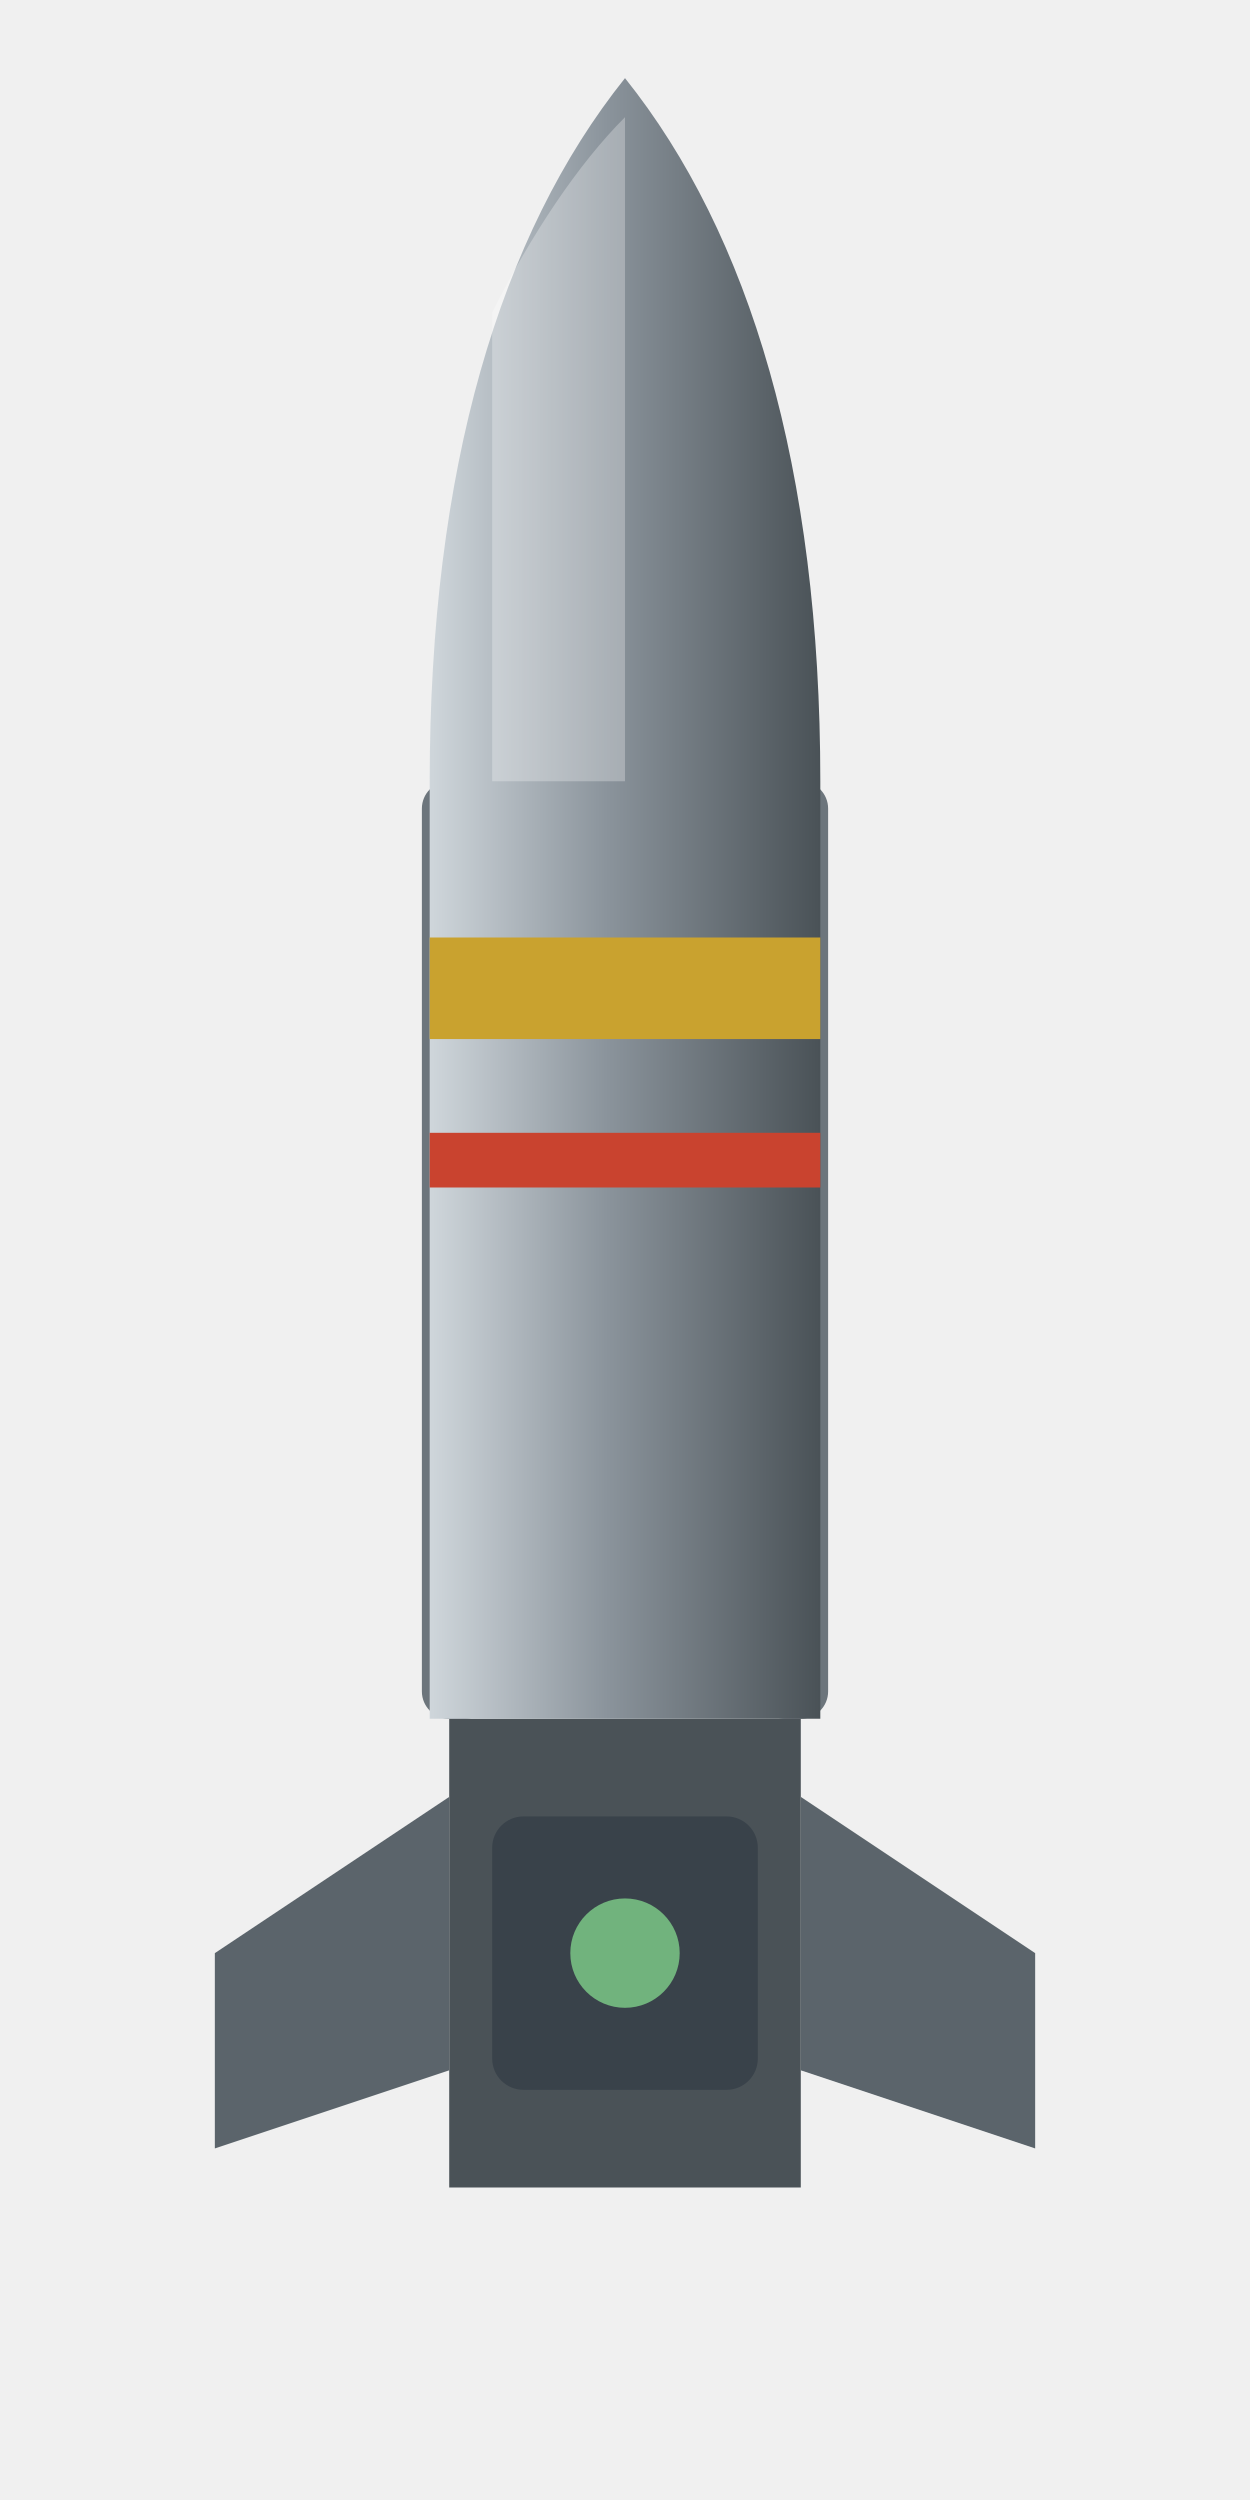
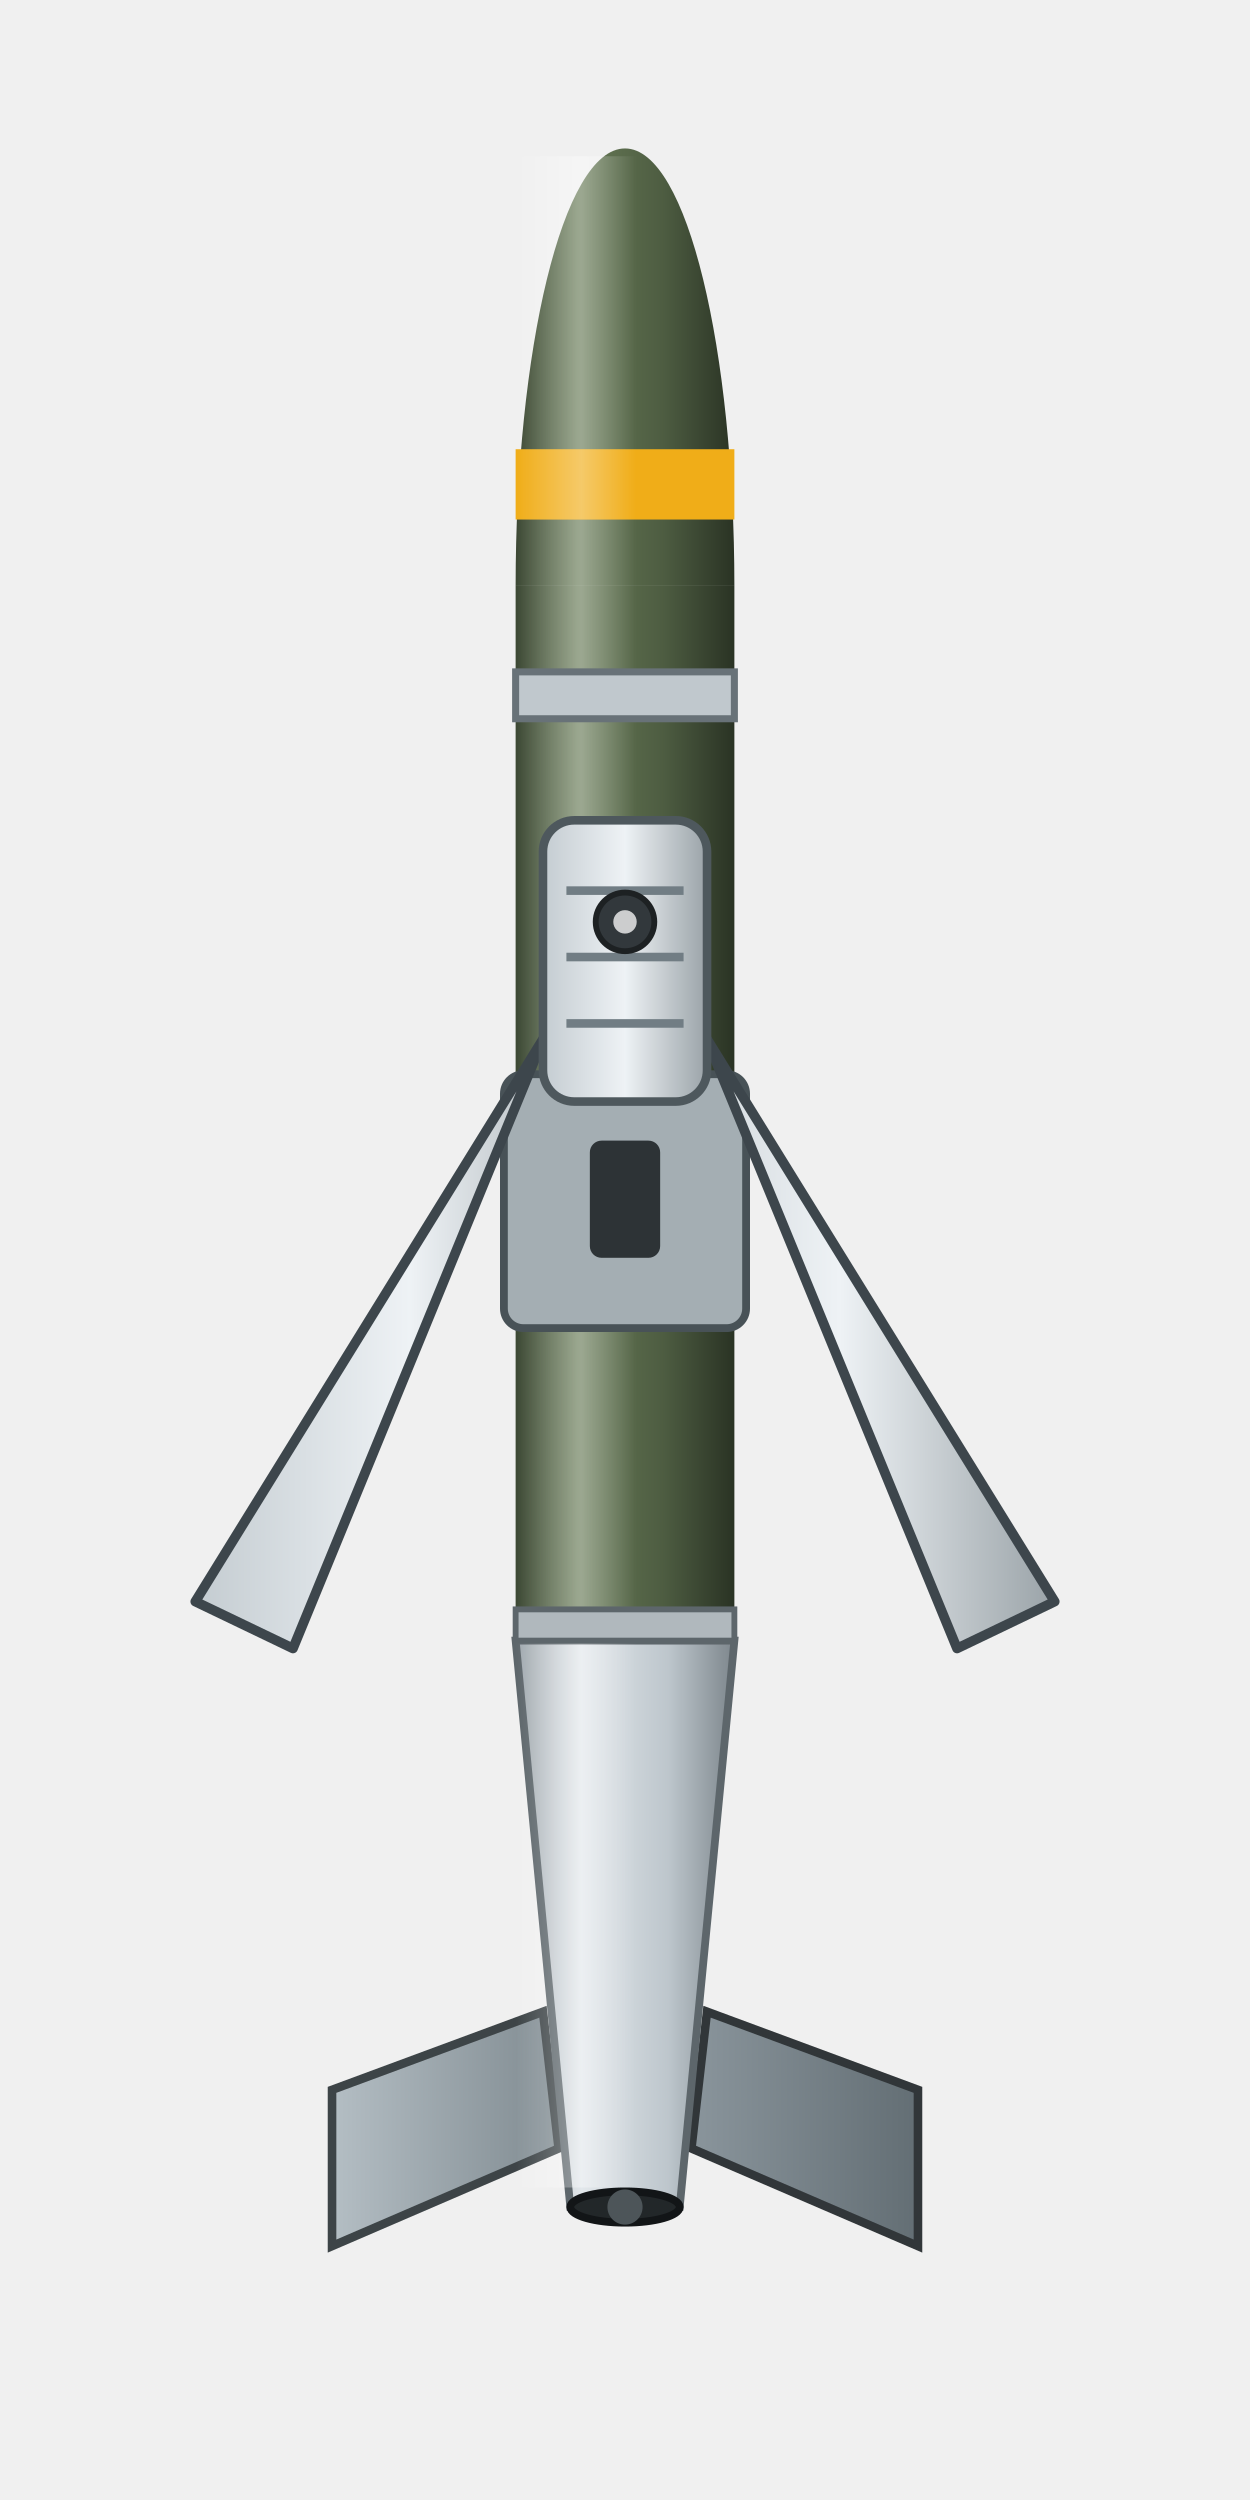
- <svg xmlns="http://www.w3.org/2000/svg" viewBox="0 0 32 64">
+ <svg xmlns="http://www.w3.org/2000/svg" viewBox="0 0 32 64" width="100%" height="100%">
  <defs>
-     <linearGradient id="bg-body" x1="0" y1="0" x2="1" y2="0">
-       <stop offset="0" stop-color="#cfd6db" />
-       <stop offset="0.45" stop-color="#8b949c" />
-       <stop offset="1" stop-color="#4a5257" />
+     <linearGradient id="jdam-green" x1="0" y1="0" x2="1" y2="0">
+       <stop offset="0%" stop-color="#3b4733" />
+       <stop offset="28%" stop-color="#677a56" />
+       <stop offset="68%" stop-color="#4d5c41" />
+       <stop offset="100%" stop-color="#2a3324" />
+     </linearGradient>
+     <linearGradient id="jdam-shine" x1="0" y1="0" x2="1" y2="0">
+       <stop offset="0%" stop-color="#ffffff" stop-opacity="0" />
+       <stop offset="30%" stop-color="#ffffff" stop-opacity="0.35" />
+       <stop offset="55%" stop-color="#ffffff" stop-opacity="0" />
+     </linearGradient>
+     <linearGradient id="jdam-tail" x1="0" y1="0" x2="1" y2="0">
+       <stop offset="0%" stop-color="#9da5ab" />
+       <stop offset="30%" stop-color="#e2e7eb" />
+       <stop offset="70%" stop-color="#bdc6cc" />
+       <stop offset="100%" stop-color="#7d868c" />
+     </linearGradient>
+     <linearGradient id="jdam-wing" x1="0" y1="0" x2="1" y2="0">
+       <stop offset="0%" stop-color="#c4ccd1" />
+       <stop offset="50%" stop-color="#eef2f5" />
+       <stop offset="100%" stop-color="#9aa3a8" />
+     </linearGradient>
+     <linearGradient id="fin-left" x1="0" y1="0" x2="1" y2="0">
+       <stop offset="0%" stop-color="#b4bec4" />
+       <stop offset="100%" stop-color="#808b91" />
+     </linearGradient>
+     <linearGradient id="fin-right" x1="0" y1="0" x2="1" y2="0">
+       <stop offset="0%" stop-color="#8a959c" />
+       <stop offset="100%" stop-color="#636e74" />
    </linearGradient>
  </defs>
-   <rect x="10.8" y="20" width="1.8" height="24" rx="0.7" fill="#6c757c" />
-   <rect x="19.4" y="20" width="1.8" height="24" rx="0.7" fill="#6c757c" />
-   <path d="M11.5 44 L20.5 44 L20.5 56 L11.5 56 Z" fill="#4a5257" />
-   <path d="M11.5 46 L5.5 50 L5.5 55 L11.5 53 Z" fill="#5b646b" />
-   <path d="M20.5 46 L26.5 50 L26.5 55 L20.5 53 Z" fill="#5b646b" />
-   <rect x="12.6" y="46.5" width="6.8" height="7" rx="0.8" fill="#39424a" />
-   <circle cx="16" cy="50" r="1.4" fill="#7fd08a" opacity="0.8" />
-   <path d="M16 2 C19.2 6 21 12 21 20 L21 44 L11 44 L11 20 C11 12 12.8 6 16 2 Z" fill="url(#bg-body)" />
-   <rect x="11" y="24" width="10" height="2.6" fill="#c9a22f" />
-   <rect x="11" y="29" width="10" height="1.4" fill="#c9432f" />
-   <path d="M12.6 8 C13.6 6 14.8 4.2 16 3 L16 20 L12.6 20 Z" fill="#ffffff" opacity="0.28" />
+   <polygon points="13.9,51.5 8.5,53.5 8.5,57.5 14.3,55" fill="url(#fin-left)" stroke="#3d4447" stroke-width="0.22" />
+   <polygon points="18.1,51.5 23.5,53.5 23.5,57.5 17.7,55" fill="url(#fin-right)" stroke="#313639" stroke-width="0.22" />
+   <polygon points="15.7,50 15.7,46 16.3,46 16.3,50" fill="#b5bfc4" stroke="#3d4447" stroke-width="0.18" />
+   <path d="M 13.2 15             C 13.2 9, 14.4 3.8, 16 3.8             C 17.6 3.8, 18.8 9, 18.8 15             Z" fill="url(#jdam-green)" />
+   <rect x="13.2" y="15" width="5.6" height="27" fill="url(#jdam-green)" />
+   <polygon points="13.2,42 18.8,42 17.4,56.5 14.6,56.5" fill="url(#jdam-tail)" stroke="#5d666b" stroke-width="0.2" />
+   <rect x="13.2" y="4" width="5.6" height="52" fill="url(#jdam-shine)" />
+   <rect x="13.2" y="11.5" width="5.6" height="1.8" fill="#f0ad18" />
+   <rect x="13.2" y="11.5" width="5.6" height="1.8" fill="url(#jdam-shine)" />
+   <rect x="13.2" y="17.2" width="5.6" height="1.2" fill="#c0c8cd" stroke="#687278" stroke-width="0.18" />
+   <rect x="13.2" y="41.2" width="5.6" height="0.8" fill="#b0b8bd" stroke="#5d666b" stroke-width="0.15" />
+   <rect x="12.9" y="27.5" width="6.2" height="6.5" rx="0.5" fill="#a4aeb3" stroke="#485257" stroke-width="0.2" />
+   <rect x="15.1" y="29.2" width="1.8" height="3" rx="0.3" fill="#2d3336" />
+   <polygon points="15.2,24.5 16,21.5 7.5,42.2 5,41" fill="url(#jdam-wing)" stroke="#3d464c" stroke-width="0.25" stroke-linejoin="round" />
+   <polygon points="16.8,24.5 16,21.5 24.5,42.2 27,41" fill="url(#jdam-wing)" stroke="#3d464c" stroke-width="0.25" stroke-linejoin="round" />
+   <rect x="13.9" y="21" width="4.2" height="7.2" rx="0.8" fill="url(#jdam-wing)" stroke="#4e585d" stroke-width="0.22" />
+   <line x1="14.5" y1="22.8" x2="17.5" y2="22.8" stroke="#717d84" stroke-width="0.22" />
+   <line x1="14.5" y1="24.5" x2="17.5" y2="24.5" stroke="#717d84" stroke-width="0.22" />
+   <line x1="14.5" y1="26.2" x2="17.5" y2="26.2" stroke="#717d84" stroke-width="0.22" />
+   <circle cx="16" cy="23.6" r="0.75" fill="#32383c" stroke="#1d2123" stroke-width="0.15" />
+   <circle cx="16" cy="23.6" r="0.3" fill="#ffffff" opacity="0.75" />
+   <ellipse cx="16" cy="56.5" rx="1.4" ry="0.4" fill="#222729" stroke="#121517" stroke-width="0.2" />
+   <circle cx="16" cy="56.5" r="0.45" fill="#4d5559" />
</svg>
